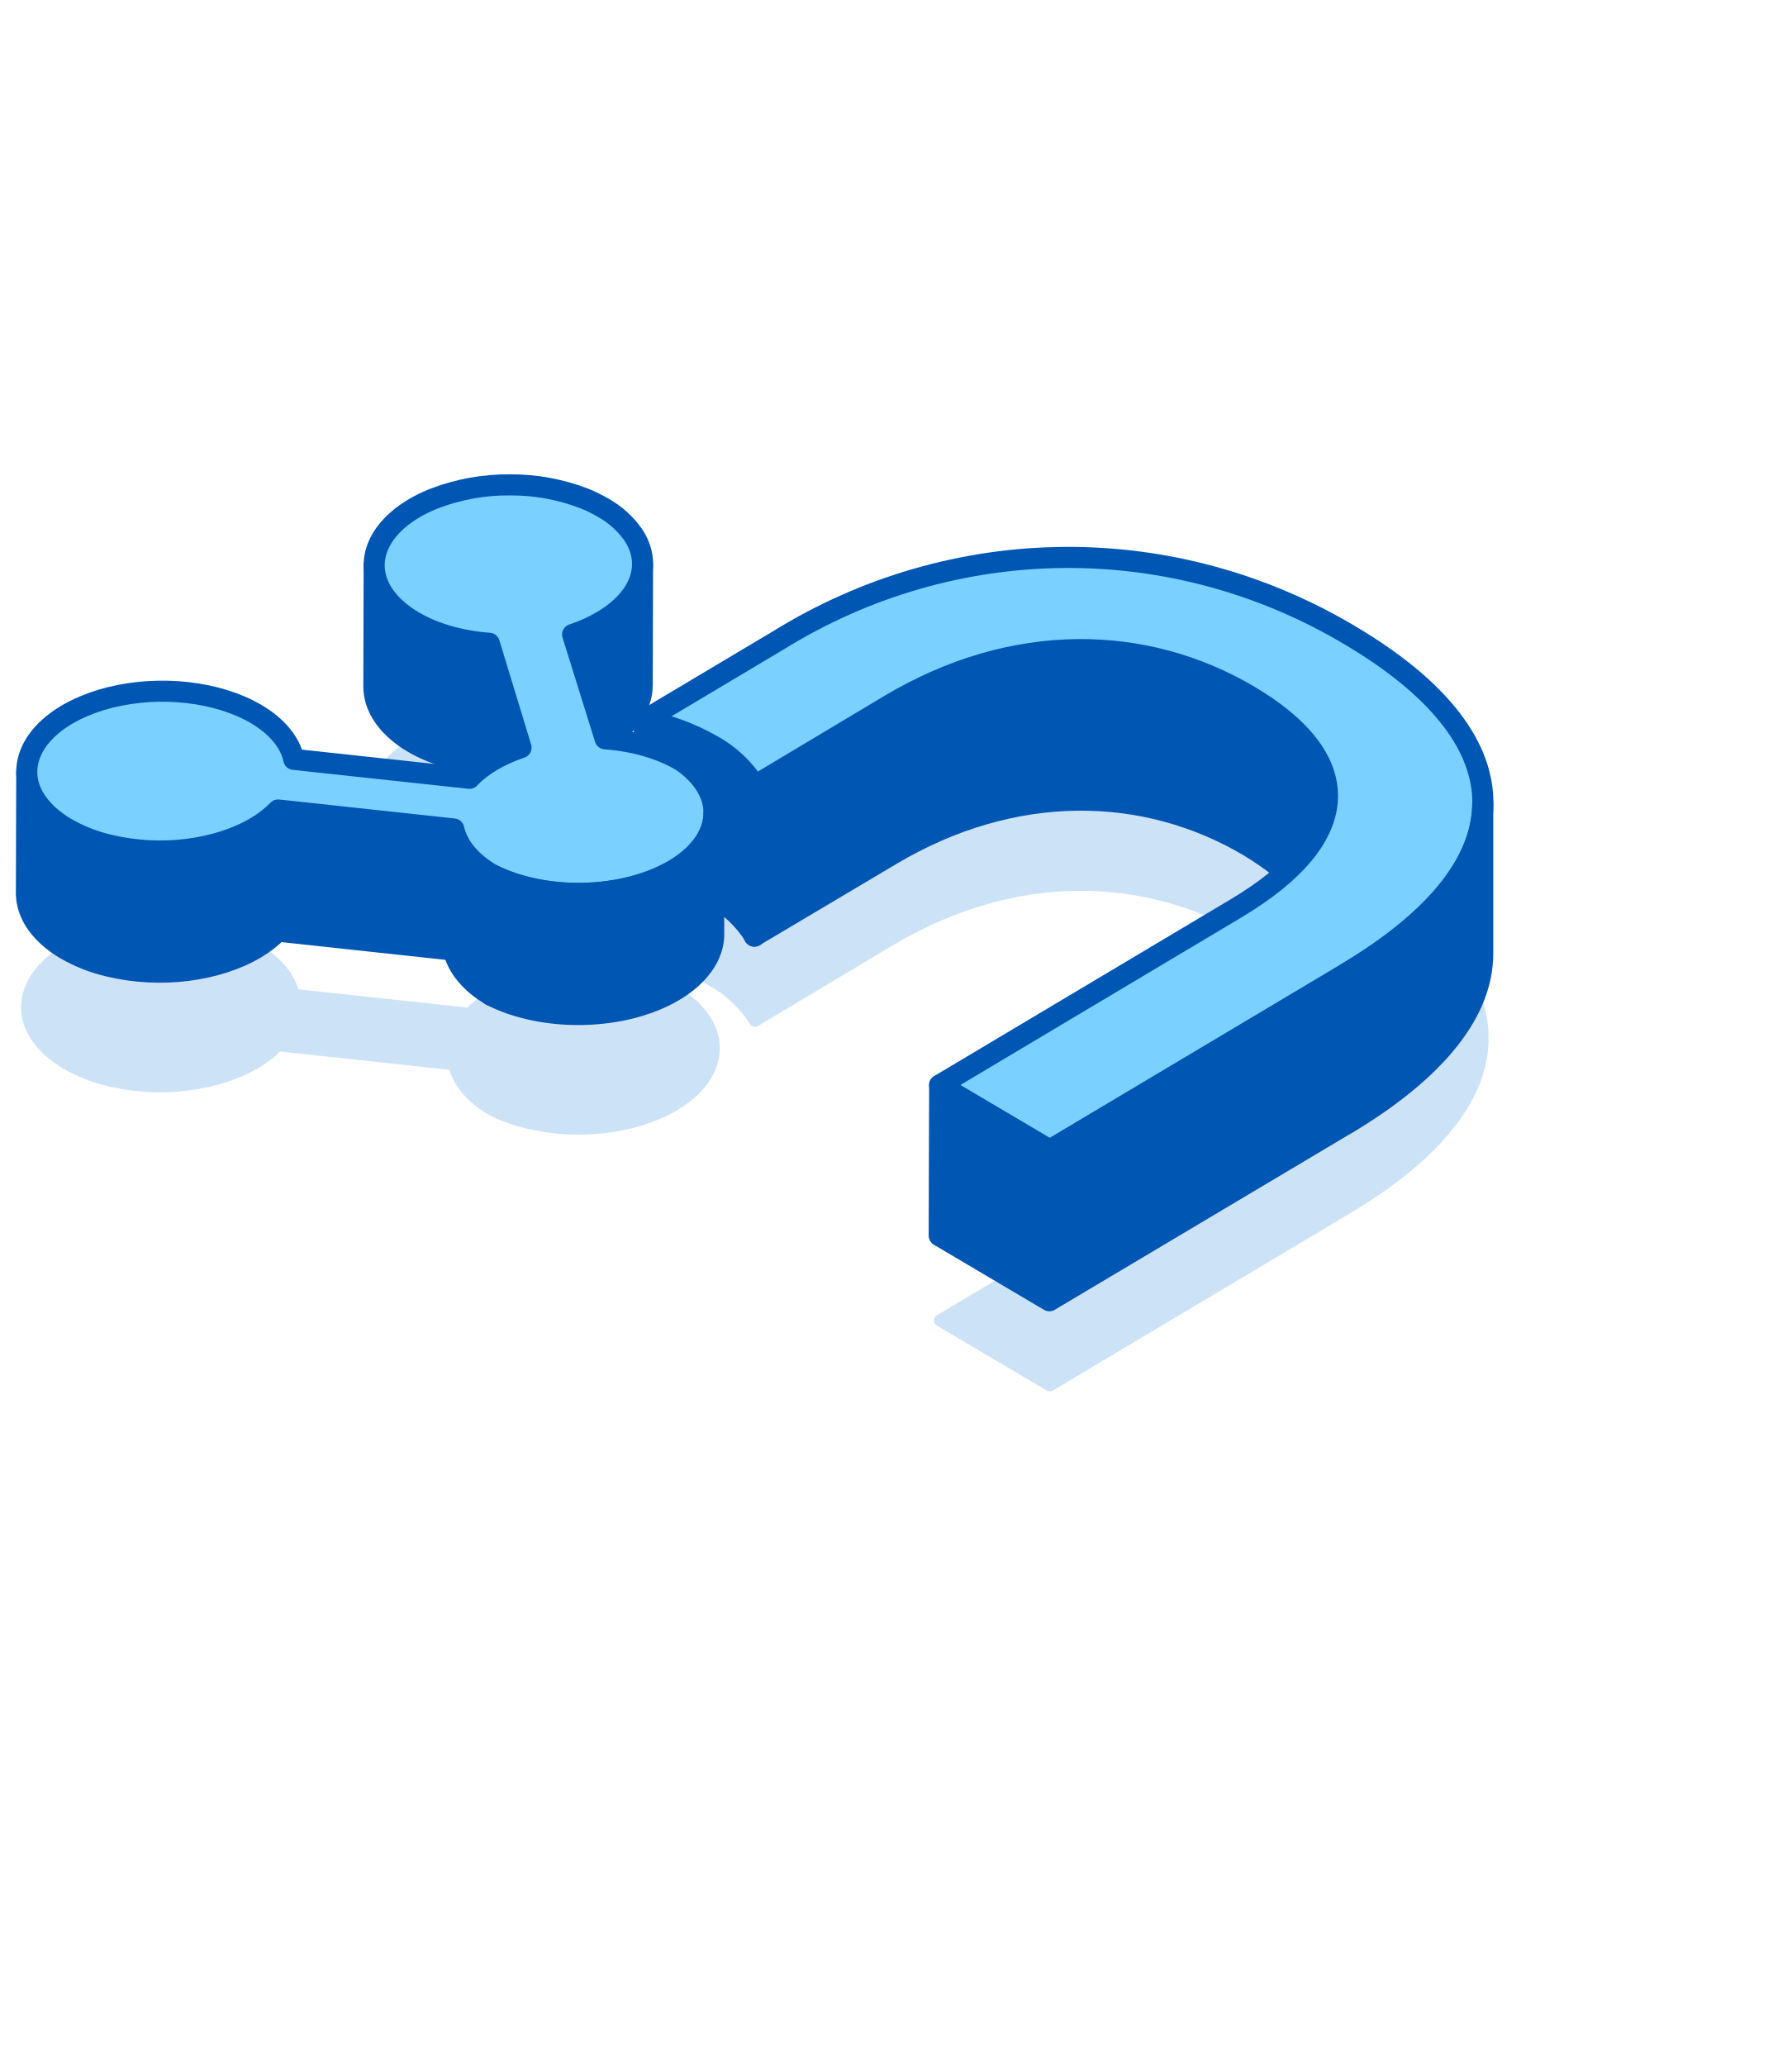
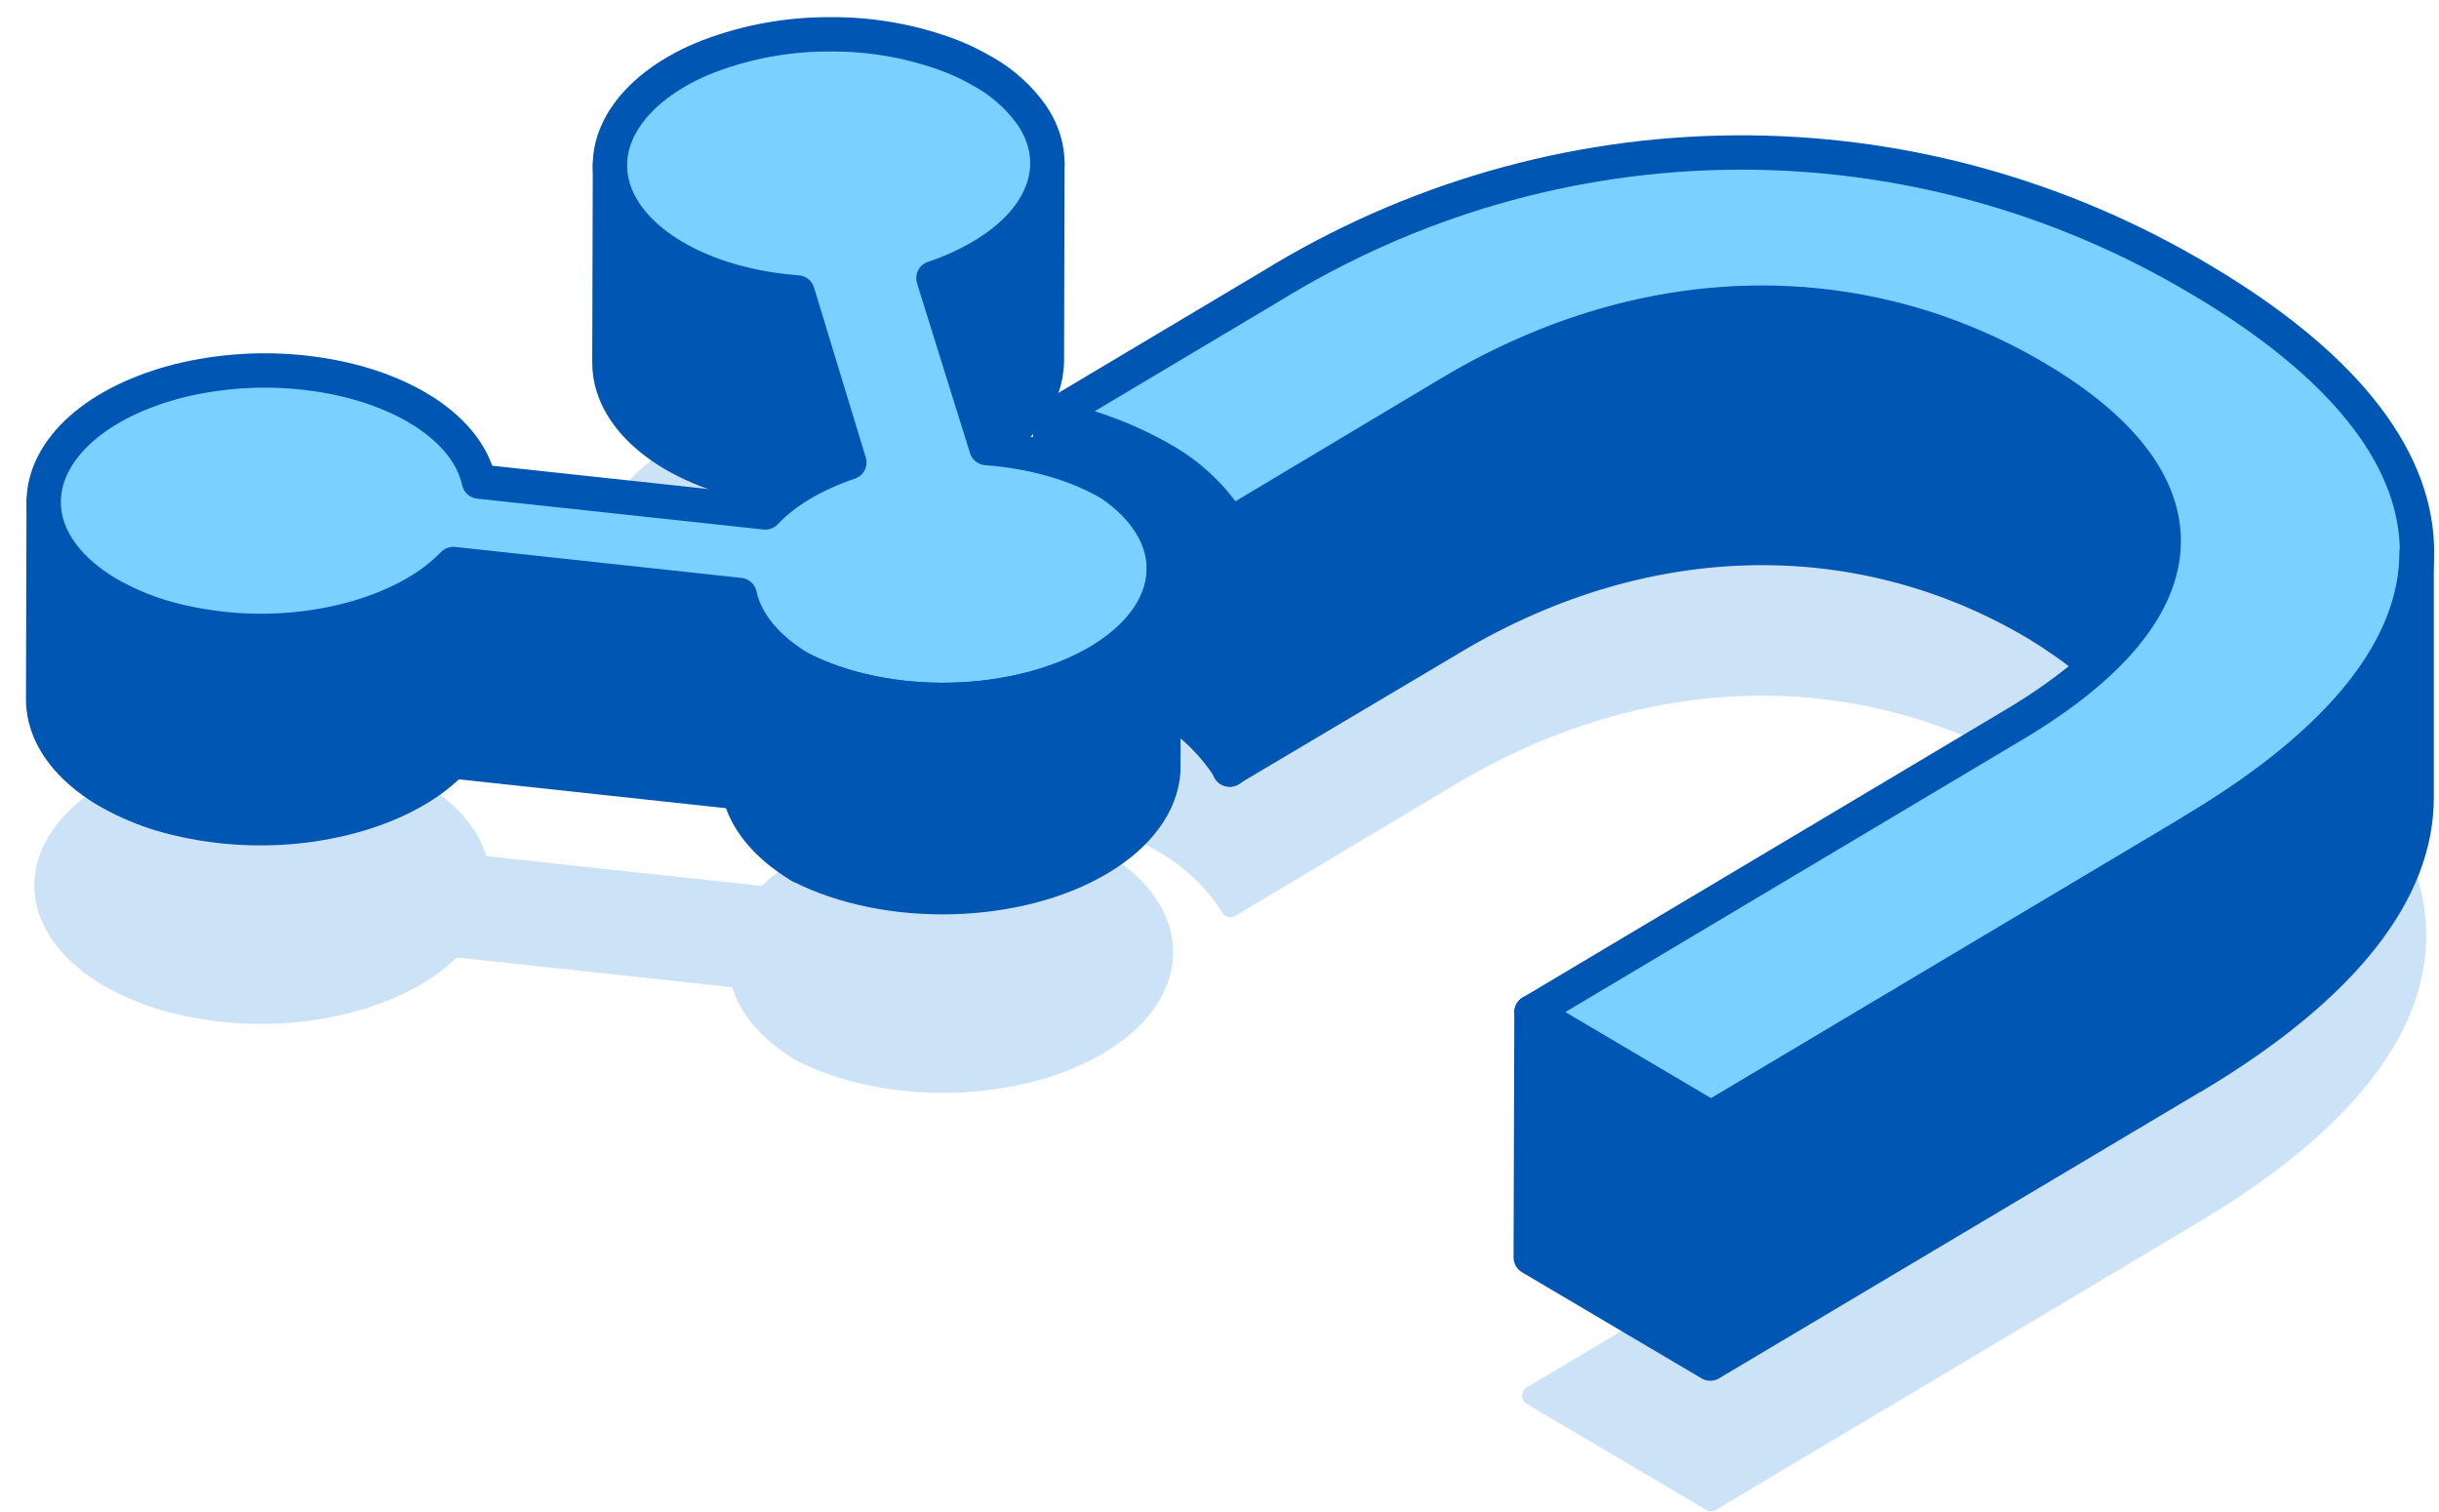
- <svg xmlns="http://www.w3.org/2000/svg" width="85" height="98" viewBox="0 0 85 98" fill="none">
+ <svg xmlns="http://www.w3.org/2000/svg" width="71" height="44" viewBox="0 0 71 44" fill="none">
  <g opacity="0.2">
-     <path d="M12.544 44.952C13.36 45.49 13.93 46.168 14.157 46.928L22.177 47.793C22.733 47.24 23.495 46.784 24.386 46.453L23.013 41.941C21.676 41.818 20.435 41.449 19.462 40.87C19.341 40.798 19.224 40.723 19.112 40.645C18.372 40.13 17.844 39.493 17.612 38.782C17.342 37.951 17.501 37.098 18.038 36.341C18.568 35.593 19.443 34.967 20.533 34.543L20.535 34.542C21.702 34.1 22.937 33.878 24.181 33.887C25.419 33.877 26.65 34.1 27.81 34.546L27.813 34.547C28.143 34.679 28.463 34.836 28.77 35.017C29.354 35.344 29.86 35.8 30.253 36.35L30.258 36.356C30.772 37.116 30.901 37.972 30.606 38.799C30.314 39.613 29.634 40.333 28.693 40.88C28.315 41.1 27.92 41.287 27.512 41.438L28.918 45.947C30.255 46.07 31.495 46.439 32.469 47.016C32.472 47.018 32.474 47.02 32.477 47.021C32.478 47.022 32.479 47.023 32.48 47.023L32.484 47.026C33.587 47.779 34.217 48.795 34.146 49.886C34.076 50.97 33.323 51.95 32.136 52.657C30.946 53.366 29.366 53.776 27.718 53.816C26.069 53.857 24.453 53.527 23.19 52.881C23.185 52.878 23.18 52.876 23.175 52.873C22.236 52.315 21.567 51.578 21.318 50.744L13.295 49.877C12.991 50.171 12.653 50.427 12.29 50.639C11.358 51.196 10.183 51.571 8.917 51.731L8.916 51.731C7.654 51.887 6.376 51.817 5.137 51.525C4.387 51.352 3.665 51.069 2.994 50.683L2.993 50.682C2.697 50.509 2.419 50.308 2.161 50.081L2.161 50.08C1.418 49.422 0.995 48.619 1 47.767C1.005 46.918 1.432 46.113 2.179 45.446C2.926 44.78 3.968 44.279 5.166 43.977L5.168 43.977C6.406 43.676 7.685 43.597 8.949 43.744C10.213 43.89 11.381 44.255 12.307 44.803C12.388 44.852 12.467 44.901 12.544 44.952Z" fill="#006FD6" />
-     <path d="M50.497 37.327C55.31 37.292 60.044 38.584 64.202 41.068C68.233 43.455 70.554 46.191 70.628 49.092C70.703 52 68.518 54.901 63.967 57.607L49.945 65.964C49.861 66.014 49.757 66.014 49.673 65.964L44.447 62.876C44.363 62.826 44.311 62.734 44.311 62.635C44.311 62.535 44.362 62.444 44.446 62.394L58.468 54.036C61.376 52.31 62.664 50.582 62.712 49.008C62.761 47.443 61.585 45.859 59.132 44.409C54.271 41.536 48.134 41.4 42.368 44.836L35.956 48.669C35.831 48.744 35.67 48.705 35.591 48.58C35.104 47.815 34.436 47.188 33.65 46.757L33.646 46.755C32.671 46.202 31.616 45.813 30.521 45.602C30.41 45.581 30.323 45.491 30.303 45.376C30.284 45.261 30.337 45.147 30.435 45.088L36.845 41.267C40.969 38.723 45.684 37.362 50.497 37.327Z" fill="#006FD6" />
+     <path d="M12.544 22.95C13.36 23.488 13.93 24.166 14.157 24.926L22.177 25.791C22.733 25.238 23.495 24.782 24.386 24.451L23.013 19.939C21.676 19.817 20.435 19.447 19.462 18.868C19.341 18.796 19.224 18.721 19.112 18.643C18.372 18.128 17.844 17.491 17.612 16.78C17.342 15.949 17.501 15.096 18.038 14.339C18.568 13.591 19.443 12.965 20.533 12.541L20.535 12.54C21.702 12.098 22.937 11.876 24.181 11.885C25.419 11.875 26.65 12.098 27.81 12.544L27.813 12.545C28.143 12.677 28.463 12.834 28.77 13.015C29.354 13.342 29.86 13.798 30.253 14.348L30.258 14.354C30.772 15.114 30.901 15.97 30.606 16.797C30.314 17.611 29.634 18.331 28.693 18.878C28.315 19.098 27.92 19.285 27.512 19.436L28.918 23.945C30.255 24.068 31.495 24.437 32.469 25.015C32.472 25.016 32.474 25.017 32.477 25.019C32.478 25.02 32.479 25.02 32.48 25.021L32.484 25.024C33.587 25.777 34.217 26.794 34.146 27.884C34.076 28.968 33.323 29.948 32.136 30.655C30.946 31.364 29.366 31.774 27.718 31.814C26.069 31.855 24.453 31.525 23.19 30.879C23.185 30.876 23.18 30.874 23.175 30.871C22.236 30.313 21.567 29.576 21.318 28.742L13.295 27.875C12.991 28.169 12.653 28.425 12.29 28.637C11.358 29.194 10.183 29.569 8.917 29.729L8.916 29.729C7.654 29.885 6.376 29.815 5.137 29.523C4.387 29.35 3.665 29.067 2.994 28.681L2.993 28.68C2.697 28.507 2.419 28.306 2.161 28.079L2.161 28.078C1.418 27.42 0.995 26.617 1 25.766C1.005 24.916 1.432 24.111 2.179 23.444C2.926 22.778 3.968 22.277 5.166 21.975L5.168 21.974C6.406 21.674 7.685 21.595 8.949 21.742C10.213 21.888 11.381 22.253 12.307 22.802C12.388 22.85 12.467 22.899 12.544 22.95Z" fill="#006FD6" />
+     <path d="M50.497 15.325C55.31 15.29 60.044 16.582 64.202 19.066C68.233 21.453 70.554 24.189 70.628 27.09C70.703 29.998 68.518 32.899 63.967 35.605L49.945 43.962C49.861 44.012 49.757 44.012 49.673 43.962L44.447 40.874C44.363 40.824 44.311 40.732 44.311 40.633C44.311 40.534 44.362 40.442 44.446 40.392L58.468 32.034C61.376 30.308 62.664 28.58 62.712 27.006C62.761 25.441 61.585 23.857 59.132 22.407C54.271 19.535 48.134 19.398 42.368 22.834L35.956 26.667C35.831 26.742 35.67 26.703 35.591 26.578C35.104 25.813 34.436 25.186 33.65 24.755L33.646 24.753C32.671 24.2 31.616 23.811 30.521 23.6C30.41 23.579 30.323 23.489 30.303 23.374C30.284 23.259 30.337 23.145 30.435 23.086L36.845 19.265C40.969 16.721 45.684 15.36 50.497 15.325Z" fill="#006FD6" />
  </g>
-   <path d="M35.807 37.264V44.405C35.298 43.602 34.6 42.942 33.777 42.488C32.776 41.921 31.694 41.521 30.57 41.305V34.164C31.694 34.38 32.776 34.779 33.777 35.347C34.6 35.801 35.298 36.46 35.807 37.264Z" fill="#0056B3" stroke="#0056B3" stroke-linejoin="round" />
-   <path fill-rule="evenodd" clip-rule="evenodd" d="M62.985 44.909V37.757C62.985 36.048 61.692 34.438 59.276 33.003C54.328 30.079 48.087 29.947 42.241 33.43V33.462L42.23 33.441L35.806 37.264L35.785 44.405L42.267 40.556L42.267 40.556C48.095 37.089 54.336 37.224 59.266 40.144C61.692 41.623 62.985 43.211 62.985 44.909Z" fill="#0056B3" />
-   <path d="M62.485 44.909C62.485 45.185 62.709 45.409 62.985 45.409C63.261 45.409 63.485 45.185 63.485 44.909H62.485ZM59.276 33.003L59.532 32.573L59.531 32.573L59.276 33.003ZM42.241 33.43L41.985 33.001C41.833 33.091 41.741 33.254 41.741 33.43H42.241ZM42.241 33.462L41.795 33.69C41.901 33.896 42.133 34.003 42.358 33.949C42.582 33.895 42.741 33.694 42.741 33.462H42.241ZM42.23 33.441L42.675 33.214C42.612 33.091 42.501 32.999 42.368 32.961C42.236 32.922 42.093 32.941 41.974 33.011L42.23 33.441ZM35.806 37.264L35.551 36.834C35.4 36.924 35.307 37.087 35.306 37.262L35.806 37.264ZM35.785 44.405L35.285 44.404C35.285 44.584 35.381 44.75 35.537 44.839C35.694 44.928 35.886 44.927 36.041 44.835L35.785 44.405ZM42.267 40.556L42.523 40.986C42.584 40.949 42.636 40.9 42.677 40.842L42.267 40.556ZM42.267 40.556L42.012 40.126C41.951 40.162 41.898 40.211 41.857 40.27L42.267 40.556ZM59.266 40.144L59.526 39.717L59.521 39.714L59.266 40.144ZM62.485 37.757V44.909H63.485V37.757H62.485ZM59.021 33.433C61.395 34.843 62.485 36.323 62.485 37.757H63.485C63.485 35.773 61.988 34.032 59.532 32.573L59.021 33.433ZM42.496 33.86C48.193 30.466 54.239 30.606 59.022 33.433L59.531 32.573C54.418 29.551 47.981 29.428 41.985 33.001L42.496 33.86ZM42.741 33.462V33.43H41.741V33.462H42.741ZM41.784 33.669L41.795 33.69L42.686 33.235L42.675 33.214L41.784 33.669ZM36.062 37.693L42.485 33.871L41.974 33.011L35.551 36.834L36.062 37.693ZM36.285 44.407L36.306 37.265L35.306 37.262L35.285 44.404L36.285 44.407ZM42.012 40.126L35.53 43.975L36.041 44.835L42.523 40.986L42.012 40.126ZM41.857 40.27L41.857 40.27L42.677 40.842L42.677 40.842L41.857 40.27ZM59.521 39.714C54.426 36.697 47.989 36.57 42.012 40.126L42.523 40.985C48.201 37.608 54.246 37.752 59.011 40.575L59.521 39.714ZM63.485 44.909C63.485 42.934 61.985 41.216 59.526 39.717L59.006 40.571C61.399 42.03 62.485 43.488 62.485 44.909H63.485Z" fill="#0056B3" />
-   <path d="M64.065 30.145C72.091 34.899 72.893 40.813 63.83 46.202L49.808 54.559L44.582 51.471L58.604 43.114C64.45 39.642 64.215 35.928 59.266 33.004C54.318 30.08 48.077 29.948 42.23 33.431L35.818 37.265C35.306 36.46 34.604 35.801 33.777 35.348C32.776 34.781 31.694 34.381 30.57 34.165L36.983 30.343C41.065 27.824 45.733 26.477 50.498 26.442C55.262 26.407 59.948 27.686 64.065 30.145Z" fill="#7AD1FF" stroke="#0056B3" stroke-linejoin="round" />
-   <path fill-rule="evenodd" clip-rule="evenodd" d="M70.351 38.086V45.227C70.351 47.922 68.267 50.704 63.821 53.354V53.294L63.811 53.354L49.789 61.7L49.81 54.559L63.821 46.213V46.202C68.278 43.551 70.351 40.78 70.351 38.086ZM49.81 54.559L49.789 61.701L44.562 58.612L44.584 51.471L49.81 54.559Z" fill="#0056B3" />
-   <path d="M70.851 38.086C70.851 37.81 70.627 37.586 70.351 37.586C70.075 37.586 69.851 37.81 69.851 38.086H70.851ZM63.821 53.354H63.321C63.321 53.534 63.418 53.7 63.574 53.789C63.731 53.878 63.923 53.876 64.077 53.784L63.821 53.354ZM63.821 53.294H64.321C64.321 53.034 64.123 52.818 63.864 52.796C63.605 52.774 63.373 52.953 63.329 53.209L63.821 53.294ZM63.811 53.354L64.067 53.784C64.192 53.709 64.279 53.583 64.303 53.44L63.811 53.354ZM49.789 61.7L49.289 61.699C49.288 61.879 49.385 62.046 49.541 62.135C49.697 62.224 49.89 62.222 50.044 62.13L49.789 61.7ZM49.81 54.559L49.554 54.13C49.403 54.219 49.311 54.382 49.31 54.558L49.81 54.559ZM63.821 46.213L64.077 46.643C64.228 46.553 64.321 46.389 64.321 46.213H63.821ZM63.821 46.202L63.566 45.772C63.414 45.862 63.321 46.026 63.321 46.202H63.821ZM49.789 61.701L49.534 62.131C49.689 62.222 49.88 62.224 50.036 62.135C50.192 62.047 50.288 61.881 50.289 61.702L49.789 61.701ZM49.81 54.559L50.31 54.561C50.311 54.383 50.217 54.219 50.065 54.129L49.81 54.559ZM44.562 58.612L44.062 58.61C44.062 58.788 44.155 58.952 44.308 59.042L44.562 58.612ZM44.584 51.471L44.838 51.04C44.684 50.949 44.493 50.947 44.337 51.036C44.181 51.124 44.084 51.29 44.084 51.469L44.584 51.471ZM70.851 45.227V38.086H69.851V45.227H70.851ZM64.077 53.784C68.562 51.11 70.851 48.198 70.851 45.227H69.851C69.851 47.645 67.973 50.297 63.565 52.925L64.077 53.784ZM63.321 53.294V53.354H64.321V53.294H63.321ZM63.329 53.209L63.318 53.269L64.303 53.44L64.314 53.379L63.329 53.209ZM63.555 52.925L49.533 61.271L50.044 62.13L64.067 53.784L63.555 52.925ZM50.289 61.702L50.31 54.561L49.31 54.558L49.289 61.699L50.289 61.702ZM50.066 54.989L64.077 46.643L63.565 45.784L49.554 54.13L50.066 54.989ZM63.321 46.202V46.213H64.321V46.202H63.321ZM69.851 38.086C69.851 40.504 67.984 43.145 63.566 45.772L64.077 46.632C68.572 43.958 70.851 41.057 70.851 38.086H69.851ZM50.289 61.702L50.31 54.561L49.31 54.558L49.289 61.699L50.289 61.702ZM44.308 59.042L49.534 62.131L50.043 61.27L44.817 58.181L44.308 59.042ZM44.084 51.469L44.062 58.61L45.062 58.613L45.084 51.472L44.084 51.469ZM50.065 54.129L44.838 51.04L44.33 51.901L49.556 54.99L50.065 54.129Z" fill="#0056B3" />
-   <path d="M30.486 26.762L30.471 32.504C30.469 32.77 30.422 33.034 30.331 33.284C30.069 34.019 29.445 34.693 28.54 35.219C28.099 35.476 27.634 35.685 27.152 35.845L27.168 30.103C27.651 29.944 28.115 29.734 28.556 29.477C29.46 28.95 30.085 28.277 30.347 27.542C30.438 27.293 30.485 27.028 30.486 26.762Z" fill="#0056B3" stroke="#0056B3" stroke-linejoin="round" />
-   <path d="M17.738 32.558L17.754 26.816C17.754 27.061 17.792 27.305 17.869 27.537C18.108 28.272 18.71 28.946 19.598 29.473C20.572 30.051 21.845 30.421 23.216 30.523L23.2 36.264C21.826 36.162 20.557 35.795 19.581 35.215C18.694 34.688 18.092 34.014 17.853 33.279C17.776 33.047 17.738 32.803 17.738 32.558Z" fill="#0056B3" stroke="#0056B3" stroke-linejoin="round" />
-   <path d="M24.722 35.469L24.706 41.211L23.199 36.261L23.215 30.52L24.722 35.469Z" fill="#0056B3" stroke="#0056B3" stroke-linejoin="round" />
-   <path d="M21.53 39.326L21.514 45.068L13.18 44.168L13.196 38.426L21.53 39.326Z" fill="#0056B3" stroke="#0056B3" stroke-linejoin="round" />
-   <path d="M13.196 38.427L13.18 44.169C12.868 44.485 12.517 44.757 12.136 44.98C11.243 45.514 10.105 45.879 8.866 46.036C7.635 46.188 6.388 46.12 5.18 45.836C4.455 45.669 3.758 45.395 3.11 45.022C2.829 44.858 2.565 44.667 2.32 44.451C1.622 43.832 1.249 43.1 1.254 42.351L1.27 36.609C1.27 37.358 1.637 38.09 2.336 38.71C2.581 38.925 2.845 39.116 3.126 39.28C3.774 39.653 4.471 39.927 5.196 40.094C6.404 40.379 7.651 40.447 8.882 40.294C10.12 40.143 11.259 39.777 12.152 39.238C12.533 39.016 12.884 38.743 13.196 38.427Z" fill="#0056B3" stroke="#0056B3" stroke-linejoin="round" />
-   <path d="M23.311 41.469L23.295 47.211C22.321 46.632 21.697 45.878 21.516 45.066L21.532 39.324C21.712 40.138 22.337 40.892 23.311 41.469Z" fill="#0056B3" stroke="#0056B3" stroke-linejoin="round" />
-   <path d="M28.635 24.094C29.185 24.403 29.662 24.831 30.032 25.349C30.501 26.042 30.611 26.804 30.348 27.538C30.086 28.271 29.462 28.946 28.557 29.472C28.116 29.729 27.652 29.939 27.169 30.098L28.712 35.044C30.087 35.147 31.355 35.514 32.331 36.092C33.385 36.812 33.935 37.745 33.873 38.702C33.811 39.659 33.141 40.57 31.998 41.251C30.855 41.932 29.322 42.333 27.709 42.373C26.096 42.413 24.526 42.089 23.309 41.467C22.335 40.888 21.706 40.134 21.53 39.322L13.195 38.421C12.884 38.738 12.533 39.01 12.152 39.233C11.258 39.767 10.12 40.133 8.881 40.289C7.651 40.441 6.403 40.373 5.195 40.089C4.47 39.922 3.773 39.648 3.125 39.275C2.845 39.111 2.581 38.92 2.336 38.704C1.636 38.084 1.265 37.353 1.27 36.604C1.274 35.855 1.65 35.12 2.356 34.491C3.061 33.862 4.06 33.377 5.228 33.082C6.436 32.789 7.684 32.712 8.917 32.856C10.151 32.998 11.281 33.353 12.169 33.879C13.145 34.459 13.765 35.209 13.94 36.02L22.276 36.919C22.849 36.311 23.698 35.807 24.722 35.463L23.215 30.514C21.841 30.412 20.571 30.044 19.596 29.464C18.709 28.937 18.107 28.263 17.868 27.528C17.629 26.793 17.764 26.033 18.255 25.34C18.747 24.647 19.571 24.049 20.628 23.638C21.764 23.207 22.967 22.991 24.179 23C25.385 22.99 26.583 23.208 27.712 23.641C28.031 23.768 28.339 23.92 28.635 24.094Z" fill="#7AD1FF" stroke="#0056B3" stroke-linejoin="round" />
-   <path d="M33.877 38.566L33.861 44.308C33.861 44.355 33.861 44.402 33.861 44.449C33.799 45.406 33.129 46.317 31.986 46.998C30.842 47.679 29.31 48.08 27.697 48.12C26.084 48.16 24.513 47.836 23.297 47.214L23.313 41.472C24.529 42.094 26.101 42.418 27.713 42.378C29.325 42.338 30.857 41.937 32.002 41.256C33.146 40.575 33.815 39.664 33.877 38.707C33.876 38.66 33.877 38.613 33.877 38.566Z" fill="#0056B3" stroke="#0056B3" stroke-linejoin="round" />
+   <path d="M35.809 15.264V22.405C35.3 21.602 34.602 20.942 33.779 20.488C32.778 19.921 31.696 19.521 30.572 19.305V12.164C31.696 12.38 32.778 12.78 33.779 13.347C34.602 13.801 35.3 14.46 35.809 15.264Z" fill="#0056B3" stroke="#0056B3" stroke-linejoin="round" />
+   <path fill-rule="evenodd" clip-rule="evenodd" d="M62.987 22.909V15.757C62.987 14.048 61.694 12.438 59.279 11.003C54.33 8.079 48.089 7.947 42.243 11.43V11.463L42.232 11.441L35.809 15.264L35.787 22.405L42.269 18.556L42.269 18.556C48.097 15.089 54.338 15.224 59.268 18.144C61.694 19.623 62.987 21.211 62.987 22.909Z" fill="#0056B3" />
+   <path d="M62.487 22.909C62.487 23.185 62.711 23.409 62.987 23.409C63.263 23.409 63.487 23.185 63.487 22.909H62.487ZM59.279 11.003L59.534 10.573L59.533 10.573L59.279 11.003ZM42.243 11.43L41.987 11.001C41.835 11.091 41.743 11.254 41.743 11.43H42.243ZM42.243 11.463L41.797 11.69C41.902 11.896 42.135 12.003 42.359 11.949C42.584 11.895 42.743 11.694 42.743 11.463H42.243ZM42.232 11.441L42.677 11.214C42.614 11.091 42.503 10.999 42.37 10.961C42.237 10.922 42.095 10.941 41.976 11.011L42.232 11.441ZM35.809 15.264L35.553 14.834C35.402 14.924 35.309 15.086 35.309 15.262L35.809 15.264ZM35.787 22.405L35.287 22.404C35.287 22.584 35.383 22.75 35.539 22.839C35.695 22.928 35.888 22.927 36.042 22.835L35.787 22.405ZM42.269 18.556L42.525 18.986C42.586 18.949 42.639 18.9 42.679 18.842L42.269 18.556ZM42.269 18.556L42.014 18.126C41.953 18.162 41.9 18.211 41.859 18.27L42.269 18.556ZM59.268 18.144L59.528 17.717L59.523 17.714L59.268 18.144ZM62.487 15.757V22.909H63.487V15.757H62.487ZM59.023 11.433C61.397 12.843 62.487 14.323 62.487 15.757H63.487C63.487 13.773 61.99 12.032 59.534 10.573L59.023 11.433ZM42.498 11.86C48.195 8.466 54.24 8.606 59.024 11.433L59.533 10.573C54.42 7.551 47.983 7.428 41.987 11.001L42.498 11.86ZM42.743 11.463V11.43H41.743V11.463H42.743ZM41.786 11.669L41.797 11.69L42.688 11.235L42.677 11.214L41.786 11.669ZM36.064 15.693L42.487 11.871L41.976 11.011L35.553 14.834L36.064 15.693ZM36.287 22.407L36.309 15.265L35.309 15.262L35.287 22.404L36.287 22.407ZM42.014 18.126L35.532 21.975L36.042 22.835L42.525 18.986L42.014 18.126ZM41.859 18.27L41.859 18.27L42.679 18.842L42.679 18.842L41.859 18.27ZM59.523 17.714C54.428 14.697 47.991 14.57 42.014 18.126L42.525 18.985C48.203 15.608 54.248 15.752 59.013 18.575L59.523 17.714ZM63.487 22.909C63.487 20.934 61.987 19.216 59.528 17.717L59.008 18.571C61.401 20.03 62.487 21.488 62.487 22.909H63.487Z" fill="#0056B3" />
+   <path d="M64.067 8.143C72.093 12.897 72.895 18.812 63.832 24.2L49.81 32.557L44.584 29.469L58.606 21.112C64.452 17.64 64.217 13.927 59.268 11.002C54.32 8.078 48.078 7.946 42.232 11.429L35.82 15.263C35.308 14.458 34.606 13.799 33.779 13.346C32.778 12.778 31.696 12.379 30.572 12.163L36.985 8.341C41.067 5.822 45.735 4.475 50.499 4.44C55.264 4.405 59.95 5.685 64.067 8.143Z" fill="#7AD1FF" stroke="#0056B3" stroke-linejoin="round" />
+   <path fill-rule="evenodd" clip-rule="evenodd" d="M70.349 16.084V23.225C70.349 25.92 68.265 28.702 63.819 31.352V31.292L63.809 31.352L49.787 39.699L49.808 32.557L63.819 24.211V24.2C68.276 21.549 70.349 18.778 70.349 16.084ZM49.808 32.557L49.787 39.699L44.56 36.61L44.582 29.469L49.808 32.557Z" fill="#0056B3" />
+   <path d="M70.849 16.084C70.849 15.808 70.626 15.584 70.349 15.584C70.073 15.584 69.849 15.808 69.849 16.084H70.849ZM63.819 31.352H63.319C63.319 31.532 63.416 31.698 63.572 31.787C63.729 31.876 63.921 31.874 64.075 31.782L63.819 31.352ZM63.819 31.292H64.319C64.319 31.032 64.121 30.816 63.862 30.794C63.603 30.772 63.371 30.951 63.327 31.207L63.819 31.292ZM63.809 31.352L64.065 31.782C64.19 31.707 64.277 31.581 64.302 31.438L63.809 31.352ZM49.787 39.699L49.287 39.697C49.286 39.877 49.383 40.044 49.539 40.133C49.696 40.222 49.888 40.22 50.043 40.128L49.787 39.699ZM49.808 32.557L49.552 32.128C49.401 32.218 49.309 32.38 49.308 32.556L49.808 32.557ZM63.819 24.211L64.075 24.641C64.227 24.551 64.319 24.387 64.319 24.211H63.819ZM63.819 24.2L63.564 23.77C63.412 23.86 63.319 24.024 63.319 24.2H63.819ZM49.787 39.699L49.532 40.129C49.687 40.22 49.878 40.222 50.034 40.133C50.19 40.045 50.286 39.879 50.287 39.7L49.787 39.699ZM49.808 32.557L50.308 32.559C50.309 32.381 50.215 32.217 50.062 32.127L49.808 32.557ZM44.56 36.61L44.06 36.608C44.06 36.786 44.154 36.95 44.306 37.04L44.56 36.61ZM44.582 29.469L44.836 29.038C44.682 28.947 44.491 28.945 44.335 29.034C44.179 29.122 44.083 29.288 44.082 29.467L44.582 29.469ZM70.849 23.225V16.084H69.849V23.225H70.849ZM64.075 31.782C68.56 29.108 70.849 26.196 70.849 23.225H69.849C69.849 25.643 67.971 28.295 63.563 30.923L64.075 31.782ZM63.319 31.292V31.352H64.319V31.292H63.319ZM63.327 31.207L63.316 31.267L64.302 31.438L64.312 31.377L63.327 31.207ZM63.553 30.923L49.531 39.269L50.043 40.128L64.065 31.782L63.553 30.923ZM50.287 39.7L50.308 32.559L49.308 32.556L49.287 39.697L50.287 39.7ZM50.064 32.987L64.075 24.641L63.563 23.782L49.552 32.128L50.064 32.987ZM63.319 24.2V24.211H64.319V24.2H63.319ZM69.849 16.084C69.849 18.502 67.982 21.143 63.564 23.77L64.075 24.63C68.57 21.956 70.849 19.055 70.849 16.084H69.849ZM50.287 39.7L50.308 32.559L49.308 32.556L49.287 39.697L50.287 39.7ZM44.306 37.04L49.532 40.129L50.041 39.268L44.815 36.179L44.306 37.04ZM44.082 29.467L44.06 36.608L45.06 36.611L45.082 29.47L44.082 29.467ZM50.062 32.127L44.836 29.038L44.328 29.899L49.554 32.988L50.062 32.127Z" fill="#0056B3" />
+   <path d="M30.49 4.76L30.475 10.502C30.473 10.768 30.426 11.032 30.335 11.282C30.073 12.017 29.448 12.691 28.543 13.217C28.103 13.474 27.638 13.683 27.156 13.843L27.172 8.101C27.654 7.942 28.119 7.732 28.559 7.475C29.465 6.948 30.089 6.275 30.351 5.54C30.442 5.291 30.489 5.026 30.49 4.76Z" fill="#0056B3" stroke="#0056B3" stroke-linejoin="round" />
+   <path d="M17.74 10.556L17.756 4.814C17.756 5.06 17.794 5.303 17.871 5.535C18.11 6.27 18.712 6.944 19.599 7.471C20.574 8.049 21.847 8.418 23.218 8.521L23.202 14.262C21.827 14.16 20.559 13.793 19.583 13.213C18.696 12.686 18.094 12.012 17.855 11.277C17.778 11.045 17.739 10.801 17.74 10.556Z" fill="#0056B3" stroke="#0056B3" stroke-linejoin="round" />
+   <path d="M24.724 13.471L24.707 19.213L23.201 14.263L23.217 8.521L24.724 13.471Z" fill="#0056B3" stroke="#0056B3" stroke-linejoin="round" />
+   <path d="M21.532 17.326L21.516 23.068L13.182 22.168L13.198 16.426L21.532 17.326Z" fill="#0056B3" stroke="#0056B3" stroke-linejoin="round" />
+   <path d="M13.198 16.425L13.182 22.166C12.87 22.483 12.519 22.755 12.138 22.978C11.245 23.512 10.107 23.877 8.868 24.034C7.637 24.186 6.39 24.119 5.182 23.834C4.457 23.667 3.759 23.393 3.112 23.02C2.831 22.856 2.567 22.665 2.322 22.45C1.624 21.83 1.251 21.098 1.256 20.349L1.272 14.607C1.272 15.356 1.639 16.088 2.338 16.708C2.583 16.923 2.847 17.114 3.128 17.278C3.775 17.651 4.473 17.925 5.198 18.092C6.406 18.377 7.653 18.445 8.884 18.293C10.122 18.141 11.261 17.775 12.154 17.236C12.535 17.014 12.886 16.741 13.198 16.425Z" fill="#0056B3" stroke="#0056B3" stroke-linejoin="round" />
+   <path d="M23.313 19.469L23.297 25.211C22.323 24.632 21.699 23.878 21.518 23.066L21.534 17.324C21.713 18.138 22.339 18.892 23.313 19.469Z" fill="#0056B3" stroke="#0056B3" stroke-linejoin="round" />
+   <path d="M28.637 2.094C29.187 2.403 29.664 2.831 30.034 3.349C30.503 4.042 30.613 4.804 30.35 5.538C30.088 6.271 29.464 6.946 28.559 7.472C28.119 7.729 27.654 7.939 27.172 8.098L28.715 13.044C30.089 13.147 31.357 13.514 32.333 14.092C33.387 14.812 33.937 15.745 33.875 16.702C33.813 17.659 33.143 18.57 32 19.251C30.857 19.932 29.324 20.333 27.711 20.373C26.098 20.413 24.528 20.089 23.311 19.467C22.337 18.888 21.707 18.134 21.532 17.322L13.197 16.421C12.886 16.738 12.535 17.01 12.154 17.233C11.26 17.767 10.122 18.133 8.883 18.289C7.653 18.441 6.405 18.373 5.197 18.088C4.472 17.922 3.775 17.648 3.127 17.275C2.847 17.111 2.583 16.92 2.338 16.704C1.638 16.084 1.267 15.353 1.272 14.604C1.276 13.855 1.652 13.12 2.357 12.491C3.063 11.862 4.062 11.377 5.23 11.082C6.438 10.789 7.686 10.712 8.919 10.856C10.153 10.998 11.283 11.354 12.171 11.879C13.147 12.459 13.767 13.21 13.942 14.02L22.278 14.919C22.851 14.311 23.699 13.807 24.724 13.463L23.217 8.514C21.843 8.412 20.573 8.044 19.599 7.464C18.711 6.937 18.109 6.263 17.87 5.528C17.631 4.793 17.766 4.033 18.257 3.34C18.748 2.647 19.573 2.049 20.63 1.638C21.766 1.207 22.969 0.991 24.18 1C25.387 0.99 26.585 1.208 27.714 1.641C28.032 1.768 28.341 1.92 28.637 2.094Z" fill="#7AD1FF" stroke="#0056B3" stroke-linejoin="round" />
+   <path d="M33.881 16.564L33.865 22.306C33.865 22.353 33.865 22.4 33.865 22.447C33.803 23.404 33.133 24.315 31.989 24.996C30.846 25.677 29.314 26.078 27.701 26.118C26.088 26.158 24.517 25.834 23.301 25.212L23.317 19.47C24.533 20.092 26.105 20.416 27.717 20.376C29.328 20.336 30.861 19.935 32.005 19.254C33.15 18.573 33.819 17.662 33.881 16.705C33.88 16.658 33.881 16.611 33.881 16.564Z" fill="#0056B3" stroke="#0056B3" stroke-linejoin="round" />
</svg>
